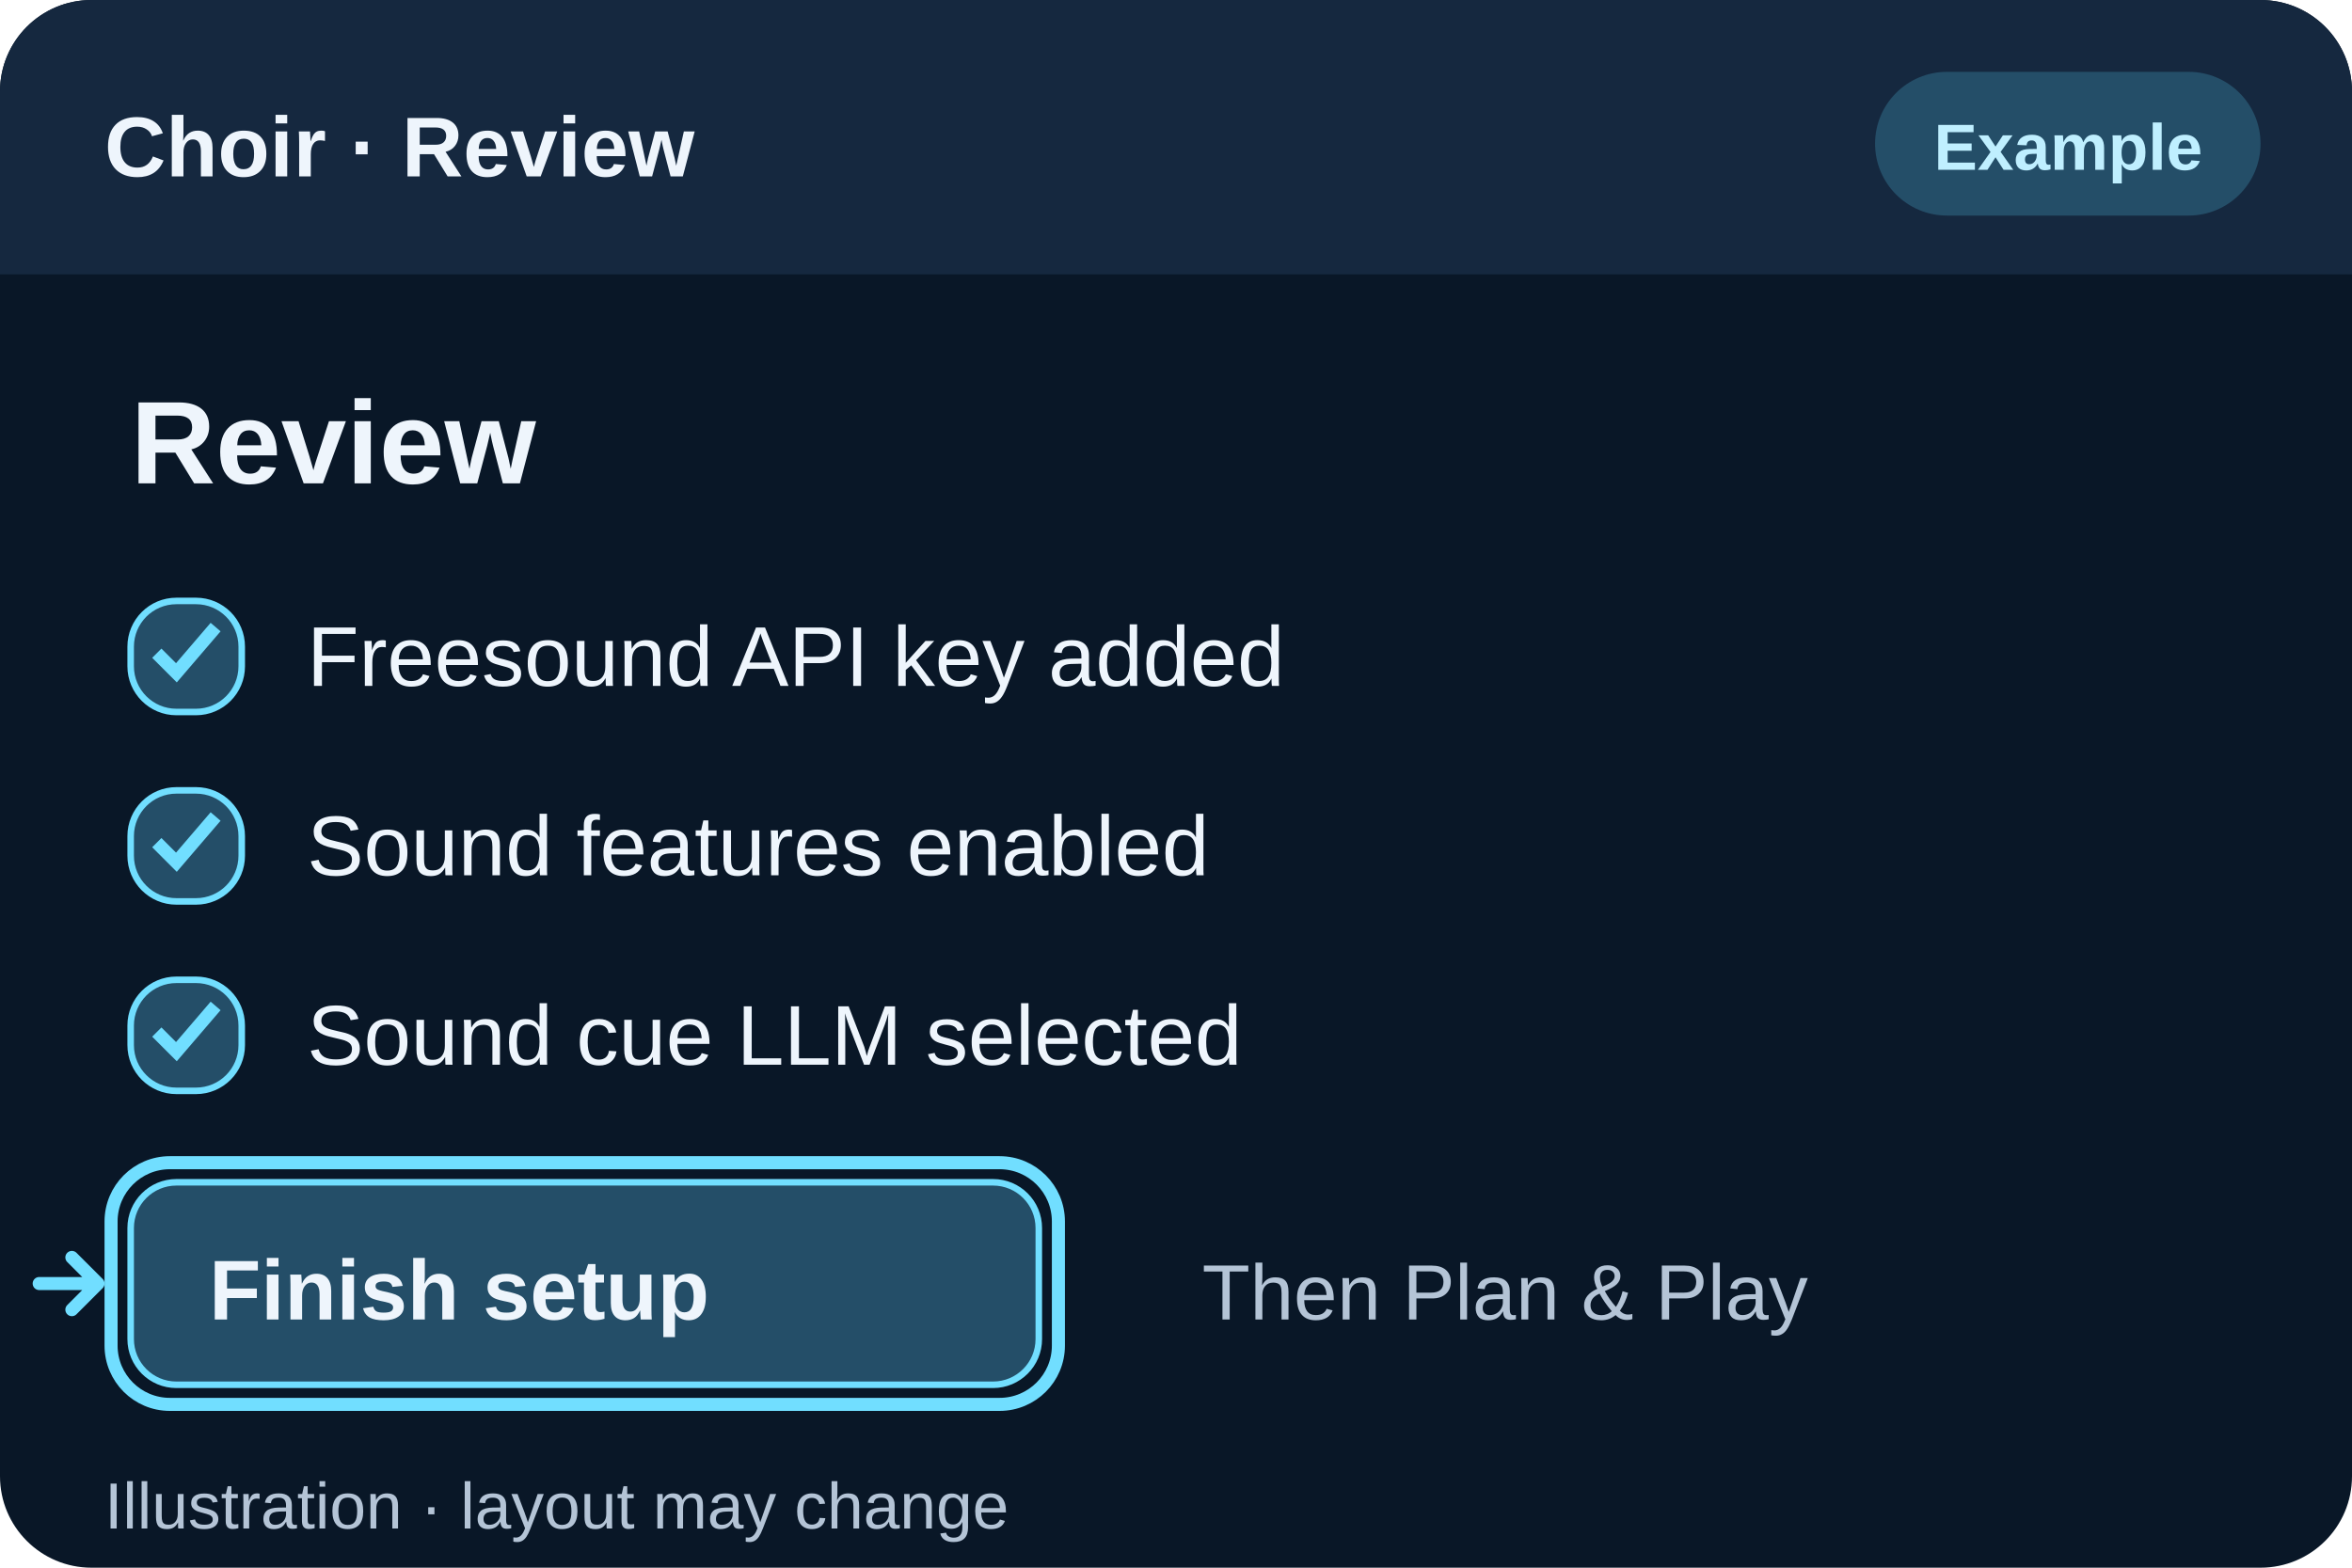
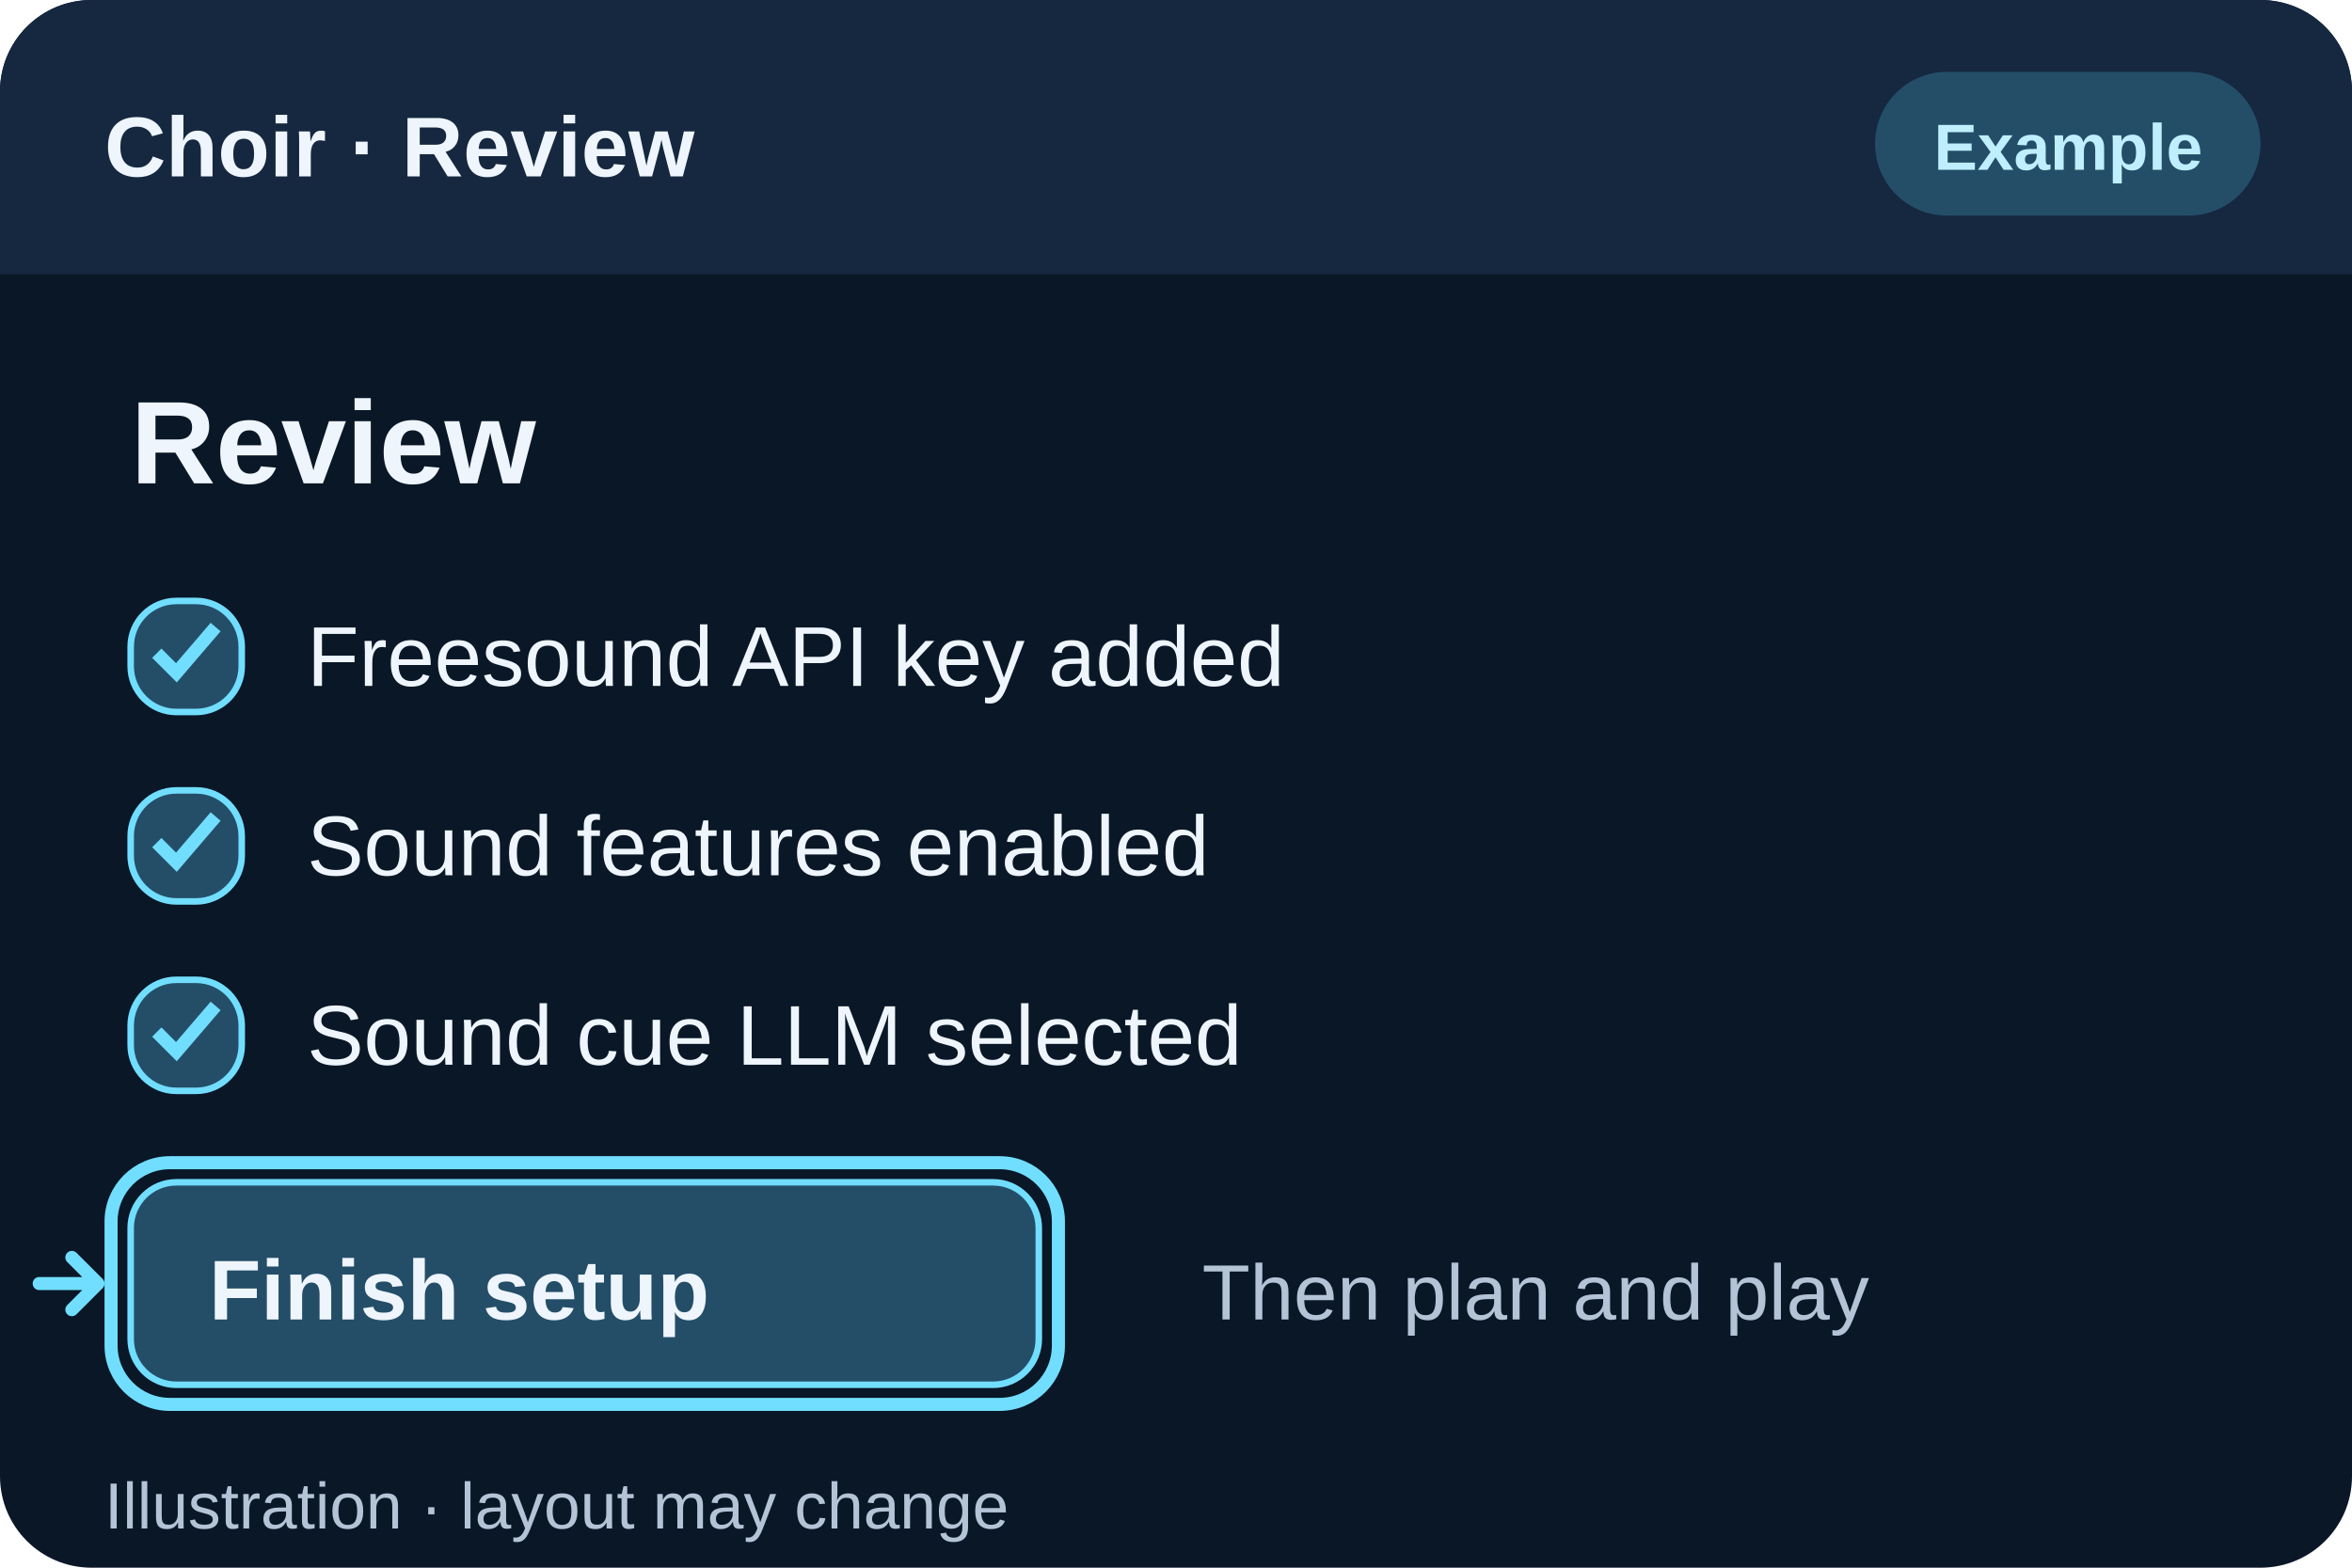
<svg xmlns="http://www.w3.org/2000/svg" width="360" height="240" viewBox="0 0 360 240" role="img" aria-labelledby="guide-title guide-description">
  <g font-family="Arial, Helvetica, sans-serif">
    <rect width="360" height="240" rx="14" fill="#091727" />
    <path d="M14 0h332a14 14 0 0 1 14 14v28H0V14A14 14 0 0 1 14 0" fill="#15283f" />
    <text x="16" y="27" font-size="13" fill="#eef5fc" font-weight="600">Choir · Review</text>
    <rect x="287" y="11" width="59" height="22" rx="11" fill="#244e68" />
    <text x="296" y="26" font-size="10" fill="#bfefff" font-weight="600">Example</text>
    <text x="20" y="74" font-size="18" fill="#eef5fc" font-weight="600">Review</text>
    <rect x="20" y="92" width="17" height="17" rx="7" fill="#244e68" stroke="#71deff" />
    <path d="M24 100l3 3 6-7" fill="none" stroke="#71deff" stroke-width="2" />
    <text x="47" y="105" font-size="13" fill="#eef5fc" font-weight="400">Freesound API key added</text>
    <rect x="20" y="121" width="17" height="17" rx="7" fill="#244e68" stroke="#71deff" />
    <path d="M24 129l3 3 6-7" fill="none" stroke="#71deff" stroke-width="2" />
    <text x="47" y="134" font-size="13" fill="#eef5fc" font-weight="400">Sound features enabled</text>
    <rect x="20" y="150" width="17" height="17" rx="7" fill="#244e68" stroke="#71deff" />
    <path d="M24 158l3 3 6-7" fill="none" stroke="#71deff" stroke-width="2" />
    <text x="47" y="163" font-size="13" fill="#eef5fc" font-weight="400">Sound cue LLM selected</text>
    <rect x="20" y="181" width="139" height="31" rx="7" fill="#244e68" stroke="#71deff" />
    <text x="32" y="202" font-size="13" fill="#eef5fc" font-weight="600">Finish setup</text>
    <rect x="17" y="178" width="145" height="37" rx="9" fill="none" stroke="#71deff" stroke-width="2" />
    <path d="M6 196.5h9m-4-4 4 4-4 4" fill="none" stroke="#71deff" stroke-width="2" stroke-linecap="round" stroke-linejoin="round" />
-     <text x="184" y="202" font-size="12" fill="#b4c4d6" font-weight="400">Then Plan &amp; Play</text>
+     <text x="184" y="202" font-size="12" fill="#b4c4d6" font-weight="400">Then plan and play</text>
    <text x="16" y="234" font-size="10" fill="#b4c4d6" font-weight="400">Illustration · layout may change</text>
  </g>
</svg>
